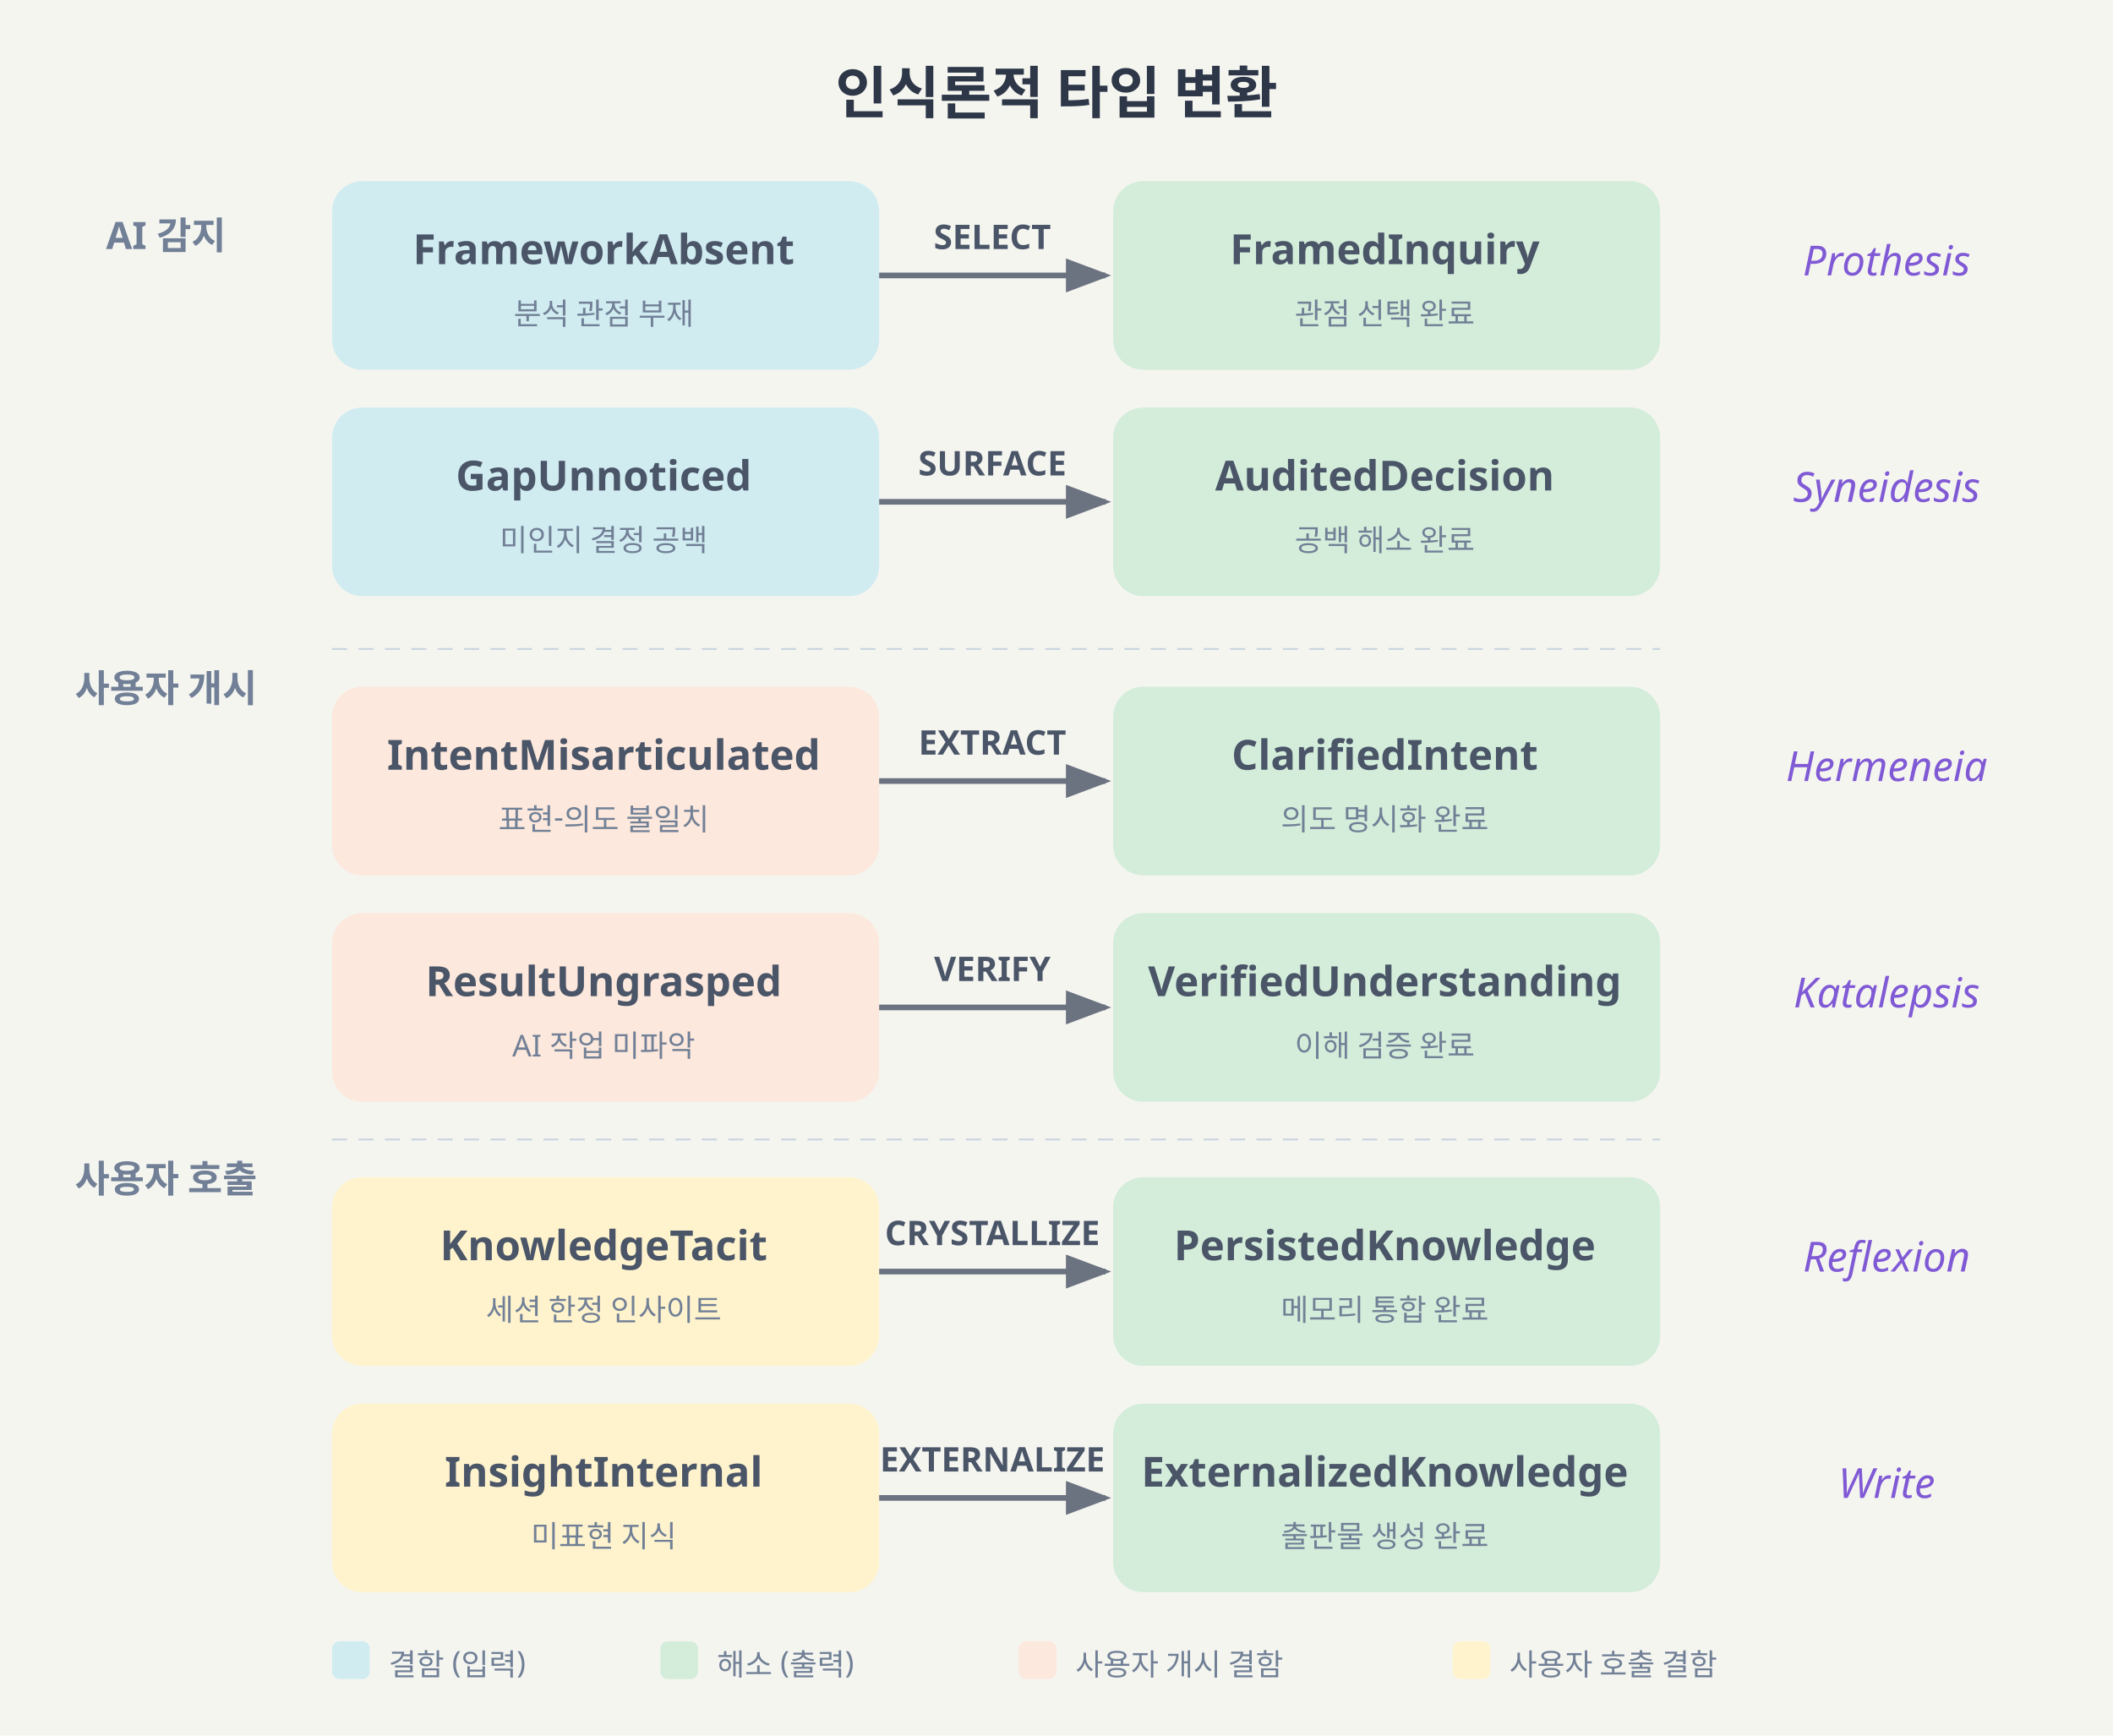
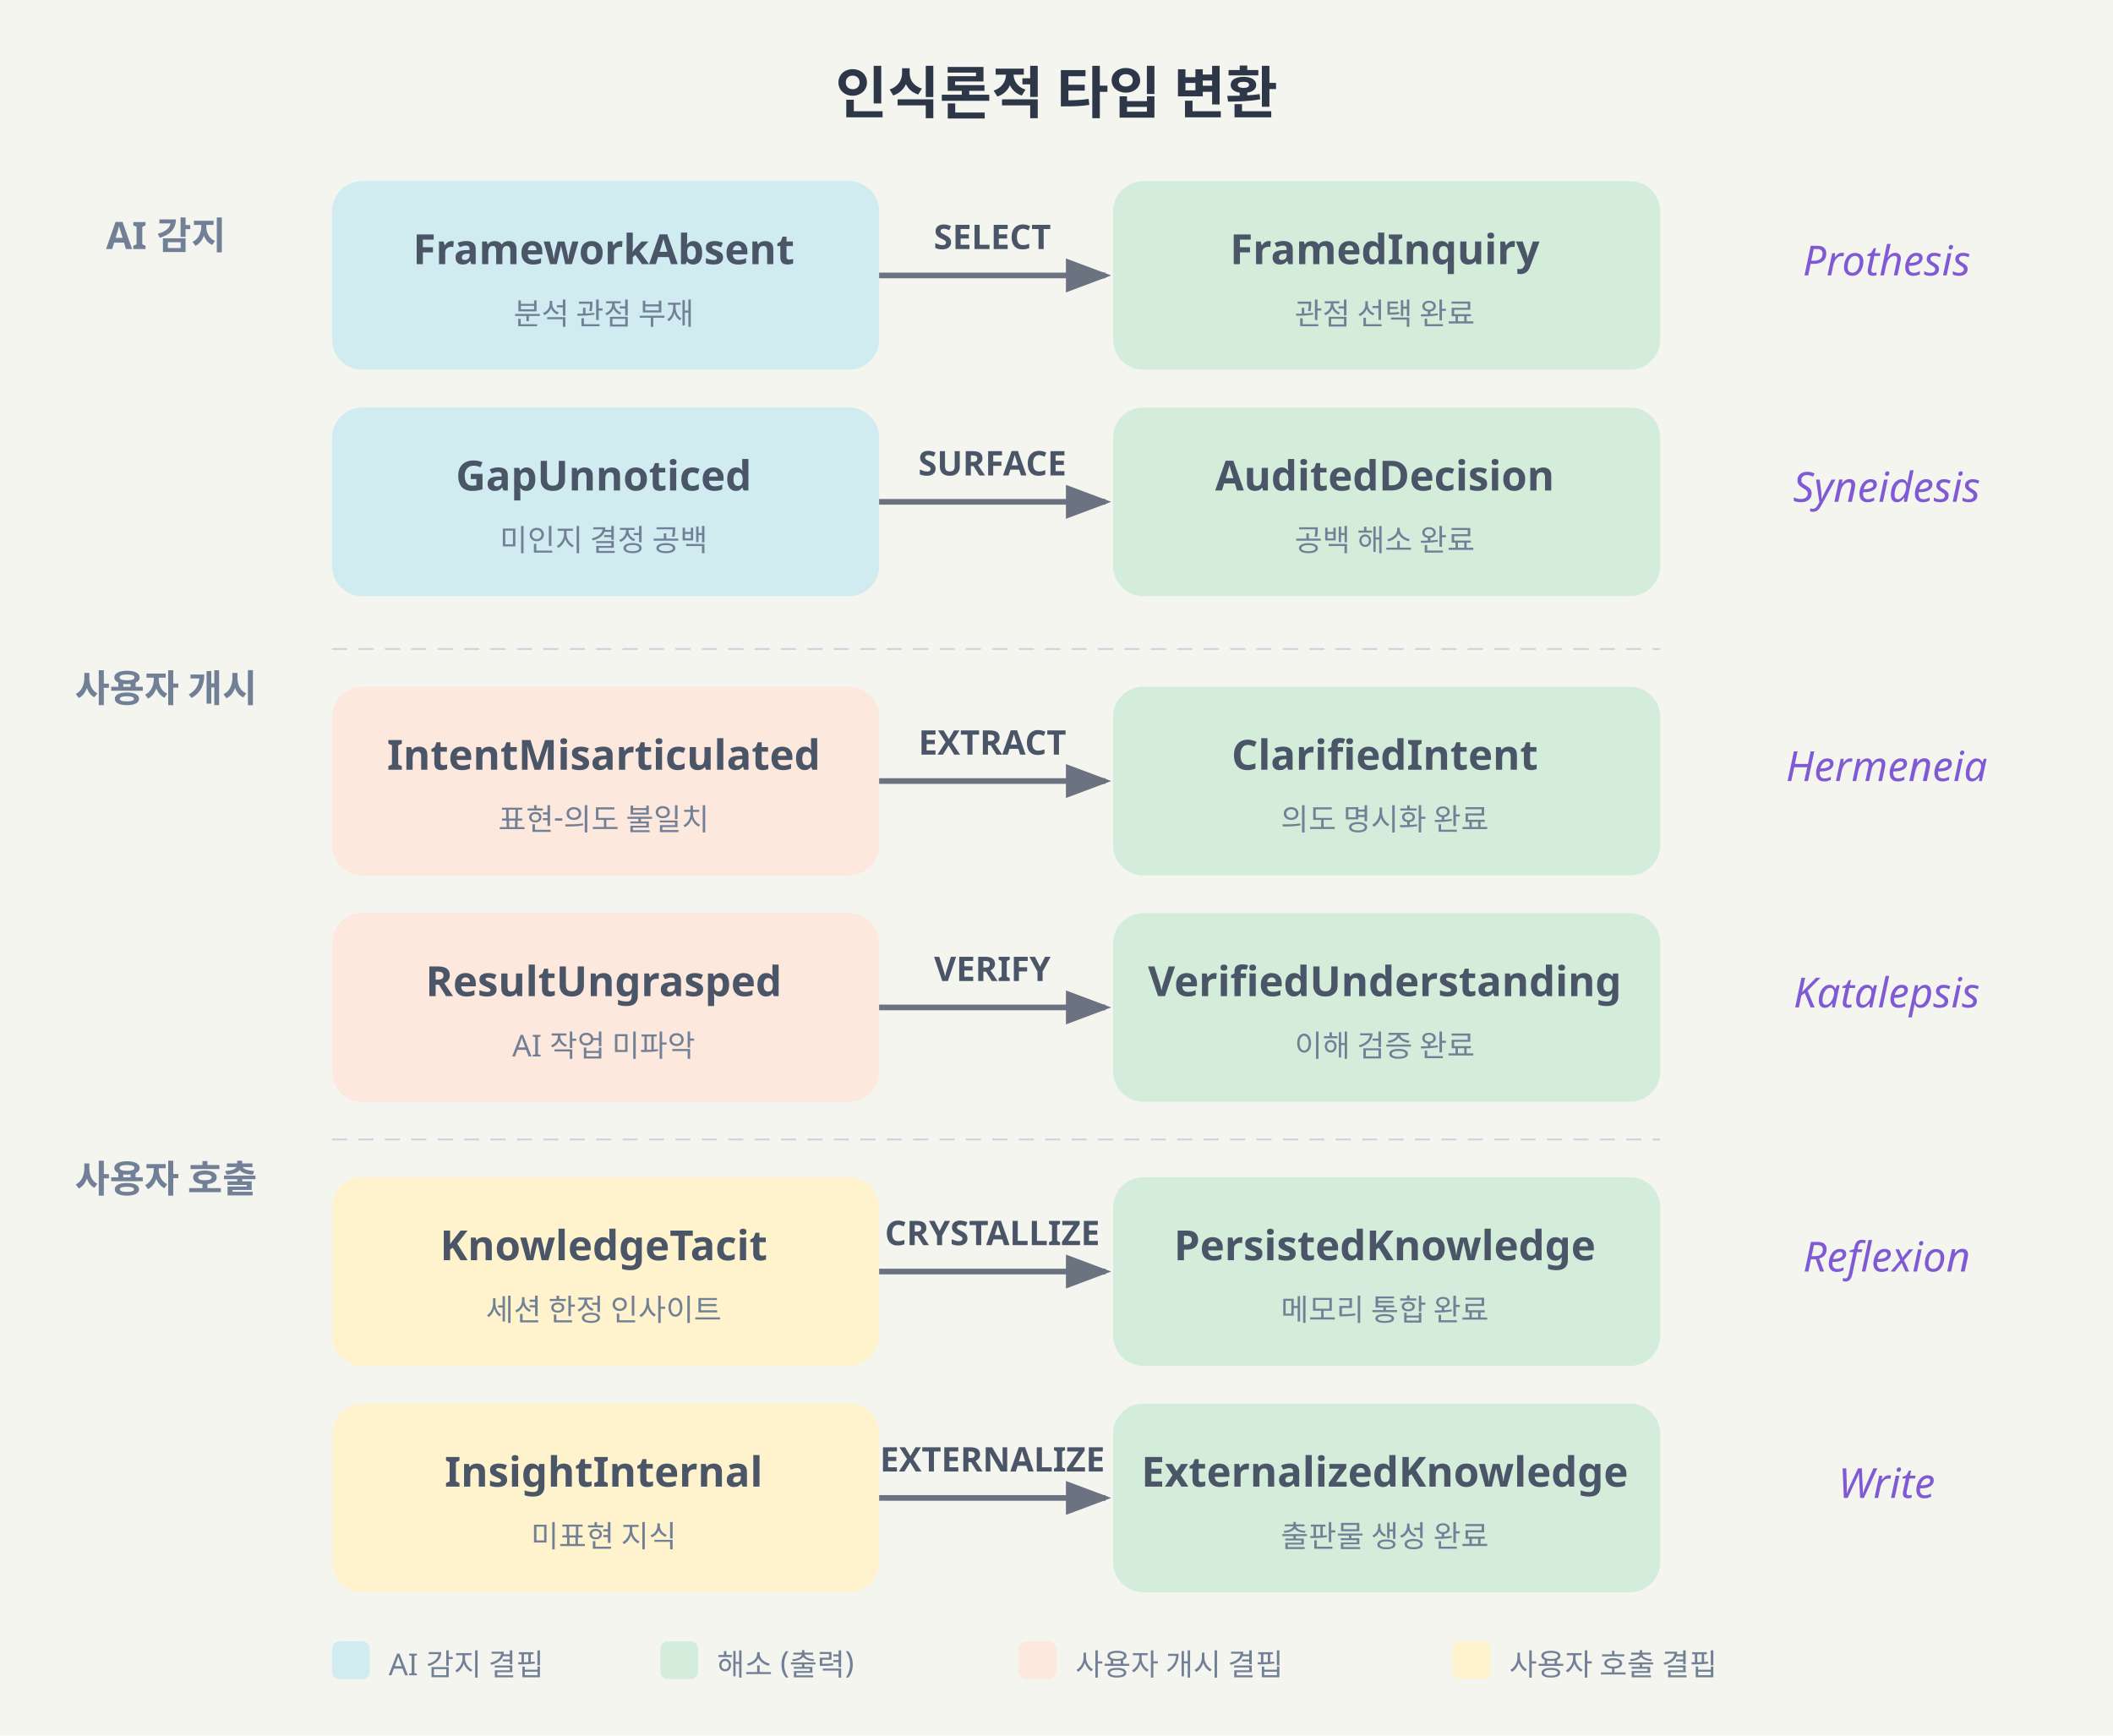
<svg xmlns="http://www.w3.org/2000/svg" viewBox="0 0 560 460">
  <defs>
    <marker id="arrow" markerWidth="8" markerHeight="6" refX="7" refY="3" orient="auto">
      <path d="M 0 0 L 8 3 L 0 6 z" fill="#6b7280" />
    </marker>
  </defs>
  <rect width="560" height="460" fill="#f5f5f0" />
  <text x="280" y="30" text-anchor="middle" font-family="system-ui, -apple-system, sans-serif" font-size="15" font-weight="700" fill="#2d3748">인식론적 타입 변환</text>
  <text x="44" y="66" text-anchor="middle" font-family="system-ui, sans-serif" font-size="10" font-weight="600" fill="#718096">AI 감지</text>
  <text x="44" y="186" text-anchor="middle" font-family="system-ui, sans-serif" font-size="10" font-weight="600" fill="#718096">사용자 개시</text>
  <text x="44" y="316" text-anchor="middle" font-family="system-ui, sans-serif" font-size="10" font-weight="600" fill="#718096">사용자 호출</text>
  <rect x="88" y="48" width="145" height="50" rx="8" fill="#d1ecf1" />
  <text x="160" y="70" text-anchor="middle" font-family="system-ui, sans-serif" font-size="11" font-weight="600" fill="#4a5568">FrameworkAbsent</text>
  <text x="160" y="86" text-anchor="middle" font-family="system-ui, sans-serif" font-size="8" fill="#718096">분석 관점 부재</text>
  <line x1="233" y1="73" x2="293" y2="73" stroke="#6b7280" stroke-width="1.5" marker-end="url(#arrow)" />
  <text x="263" y="66" text-anchor="middle" font-family="system-ui, sans-serif" font-size="9" font-weight="600" fill="#4a5568">SELECT</text>
  <rect x="295" y="48" width="145" height="50" rx="8" fill="#d4edda" />
  <text x="367" y="70" text-anchor="middle" font-family="system-ui, sans-serif" font-size="11" font-weight="600" fill="#4a5568">FramedInquiry</text>
  <text x="367" y="86" text-anchor="middle" font-family="system-ui, sans-serif" font-size="8" fill="#718096">관점 선택 완료</text>
  <text x="500" y="73" text-anchor="middle" font-family="system-ui, sans-serif" font-size="11" font-style="italic" fill="#805ad5">Prothesis</text>
  <rect x="88" y="108" width="145" height="50" rx="8" fill="#d1ecf1" />
  <text x="160" y="130" text-anchor="middle" font-family="system-ui, sans-serif" font-size="11" font-weight="600" fill="#4a5568">GapUnnoticed</text>
  <text x="160" y="146" text-anchor="middle" font-family="system-ui, sans-serif" font-size="8" fill="#718096">미인지 결정 공백</text>
  <line x1="233" y1="133" x2="293" y2="133" stroke="#6b7280" stroke-width="1.5" marker-end="url(#arrow)" />
  <text x="263" y="126" text-anchor="middle" font-family="system-ui, sans-serif" font-size="9" font-weight="600" fill="#4a5568">SURFACE</text>
  <rect x="295" y="108" width="145" height="50" rx="8" fill="#d4edda" />
  <text x="367" y="130" text-anchor="middle" font-family="system-ui, sans-serif" font-size="11" font-weight="600" fill="#4a5568">AuditedDecision</text>
  <text x="367" y="146" text-anchor="middle" font-family="system-ui, sans-serif" font-size="8" fill="#718096">공백 해소 완료</text>
  <text x="500" y="133" text-anchor="middle" font-family="system-ui, sans-serif" font-size="11" font-style="italic" fill="#805ad5">Syneidesis</text>
  <line x1="88" y1="172" x2="440" y2="172" stroke="#cbd5e0" stroke-width="0.5" stroke-dasharray="4,3" />
  <rect x="88" y="182" width="145" height="50" rx="8" fill="#fce8dc" />
  <text x="160" y="204" text-anchor="middle" font-family="system-ui, sans-serif" font-size="11" font-weight="600" fill="#4a5568">IntentMisarticulated</text>
  <text x="160" y="220" text-anchor="middle" font-family="system-ui, sans-serif" font-size="8" fill="#718096">표현-의도 불일치</text>
  <line x1="233" y1="207" x2="293" y2="207" stroke="#6b7280" stroke-width="1.5" marker-end="url(#arrow)" />
  <text x="263" y="200" text-anchor="middle" font-family="system-ui, sans-serif" font-size="9" font-weight="600" fill="#4a5568">EXTRACT</text>
  <rect x="295" y="182" width="145" height="50" rx="8" fill="#d4edda" />
  <text x="367" y="204" text-anchor="middle" font-family="system-ui, sans-serif" font-size="11" font-weight="600" fill="#4a5568">ClarifiedIntent</text>
  <text x="367" y="220" text-anchor="middle" font-family="system-ui, sans-serif" font-size="8" fill="#718096">의도 명시화 완료</text>
  <text x="500" y="207" text-anchor="middle" font-family="system-ui, sans-serif" font-size="11" font-style="italic" fill="#805ad5">Hermeneia</text>
  <rect x="88" y="242" width="145" height="50" rx="8" fill="#fce8dc" />
  <text x="160" y="264" text-anchor="middle" font-family="system-ui, sans-serif" font-size="11" font-weight="600" fill="#4a5568">ResultUngrasped</text>
  <text x="160" y="280" text-anchor="middle" font-family="system-ui, sans-serif" font-size="8" fill="#718096">AI 작업 미파악</text>
  <line x1="233" y1="267" x2="293" y2="267" stroke="#6b7280" stroke-width="1.5" marker-end="url(#arrow)" />
  <text x="263" y="260" text-anchor="middle" font-family="system-ui, sans-serif" font-size="9" font-weight="600" fill="#4a5568">VERIFY</text>
  <rect x="295" y="242" width="145" height="50" rx="8" fill="#d4edda" />
  <text x="367" y="264" text-anchor="middle" font-family="system-ui, sans-serif" font-size="11" font-weight="600" fill="#4a5568">VerifiedUnderstanding</text>
  <text x="367" y="280" text-anchor="middle" font-family="system-ui, sans-serif" font-size="8" fill="#718096">이해 검증 완료</text>
  <text x="500" y="267" text-anchor="middle" font-family="system-ui, sans-serif" font-size="11" font-style="italic" fill="#805ad5">Katalepsis</text>
  <line x1="88" y1="302" x2="440" y2="302" stroke="#cbd5e0" stroke-width="0.5" stroke-dasharray="4,3" />
  <rect x="88" y="312" width="145" height="50" rx="8" fill="#fff3cd" />
  <text x="160" y="334" text-anchor="middle" font-family="system-ui, sans-serif" font-size="11" font-weight="600" fill="#4a5568">KnowledgeTacit</text>
  <text x="160" y="350" text-anchor="middle" font-family="system-ui, sans-serif" font-size="8" fill="#718096">세션 한정 인사이트</text>
  <line x1="233" y1="337" x2="293" y2="337" stroke="#6b7280" stroke-width="1.5" marker-end="url(#arrow)" />
  <text x="263" y="330" text-anchor="middle" font-family="system-ui, sans-serif" font-size="9" font-weight="600" fill="#4a5568">CRYSTALLIZE</text>
  <rect x="295" y="312" width="145" height="50" rx="8" fill="#d4edda" />
  <text x="367" y="334" text-anchor="middle" font-family="system-ui, sans-serif" font-size="11" font-weight="600" fill="#4a5568">PersistedKnowledge</text>
  <text x="367" y="350" text-anchor="middle" font-family="system-ui, sans-serif" font-size="8" fill="#718096">메모리 통합 완료</text>
  <text x="500" y="337" text-anchor="middle" font-family="system-ui, sans-serif" font-size="11" font-style="italic" fill="#805ad5">Reflexion</text>
  <rect x="88" y="372" width="145" height="50" rx="8" fill="#fff3cd" />
  <text x="160" y="394" text-anchor="middle" font-family="system-ui, sans-serif" font-size="11" font-weight="600" fill="#4a5568">InsightInternal</text>
  <text x="160" y="410" text-anchor="middle" font-family="system-ui, sans-serif" font-size="8" fill="#718096">미표현 지식</text>
  <line x1="233" y1="397" x2="293" y2="397" stroke="#6b7280" stroke-width="1.5" marker-end="url(#arrow)" />
  <text x="263" y="390" text-anchor="middle" font-family="system-ui, sans-serif" font-size="9" font-weight="600" fill="#4a5568">EXTERNALIZE</text>
  <rect x="295" y="372" width="145" height="50" rx="8" fill="#d4edda" />
  <text x="367" y="394" text-anchor="middle" font-family="system-ui, sans-serif" font-size="11" font-weight="600" fill="#4a5568">ExternalizedKnowledge</text>
  <text x="367" y="410" text-anchor="middle" font-family="system-ui, sans-serif" font-size="8" fill="#718096">출판물 생성 완료</text>
  <text x="500" y="397" text-anchor="middle" font-family="system-ui, sans-serif" font-size="11" font-style="italic" fill="#805ad5">Write</text>
  <rect x="88" y="435" width="10" height="10" rx="2" fill="#d1ecf1" />
-   <text x="103" y="444" font-family="system-ui, sans-serif" font-size="8" fill="#718096">결함 (입력)</text>
+   <text x="103" y="444" font-family="system-ui, sans-serif" font-size="8" fill="#718096">AI 감지 결핍</text>
  <rect x="175" y="435" width="10" height="10" rx="2" fill="#d4edda" />
  <text x="190" y="444" font-family="system-ui, sans-serif" font-size="8" fill="#718096">해소 (출력)</text>
  <rect x="270" y="435" width="10" height="10" rx="2" fill="#fce8dc" />
-   <text x="285" y="444" font-family="system-ui, sans-serif" font-size="8" fill="#718096">사용자 개시 결함</text>
+   <text x="285" y="444" font-family="system-ui, sans-serif" font-size="8" fill="#718096">사용자 개시 결핍</text>
  <rect x="385" y="435" width="10" height="10" rx="2" fill="#fff3cd" />
-   <text x="400" y="444" font-family="system-ui, sans-serif" font-size="8" fill="#718096">사용자 호출 결함</text>
+   <text x="400" y="444" font-family="system-ui, sans-serif" font-size="8" fill="#718096">사용자 호출 결핍</text>
</svg>
